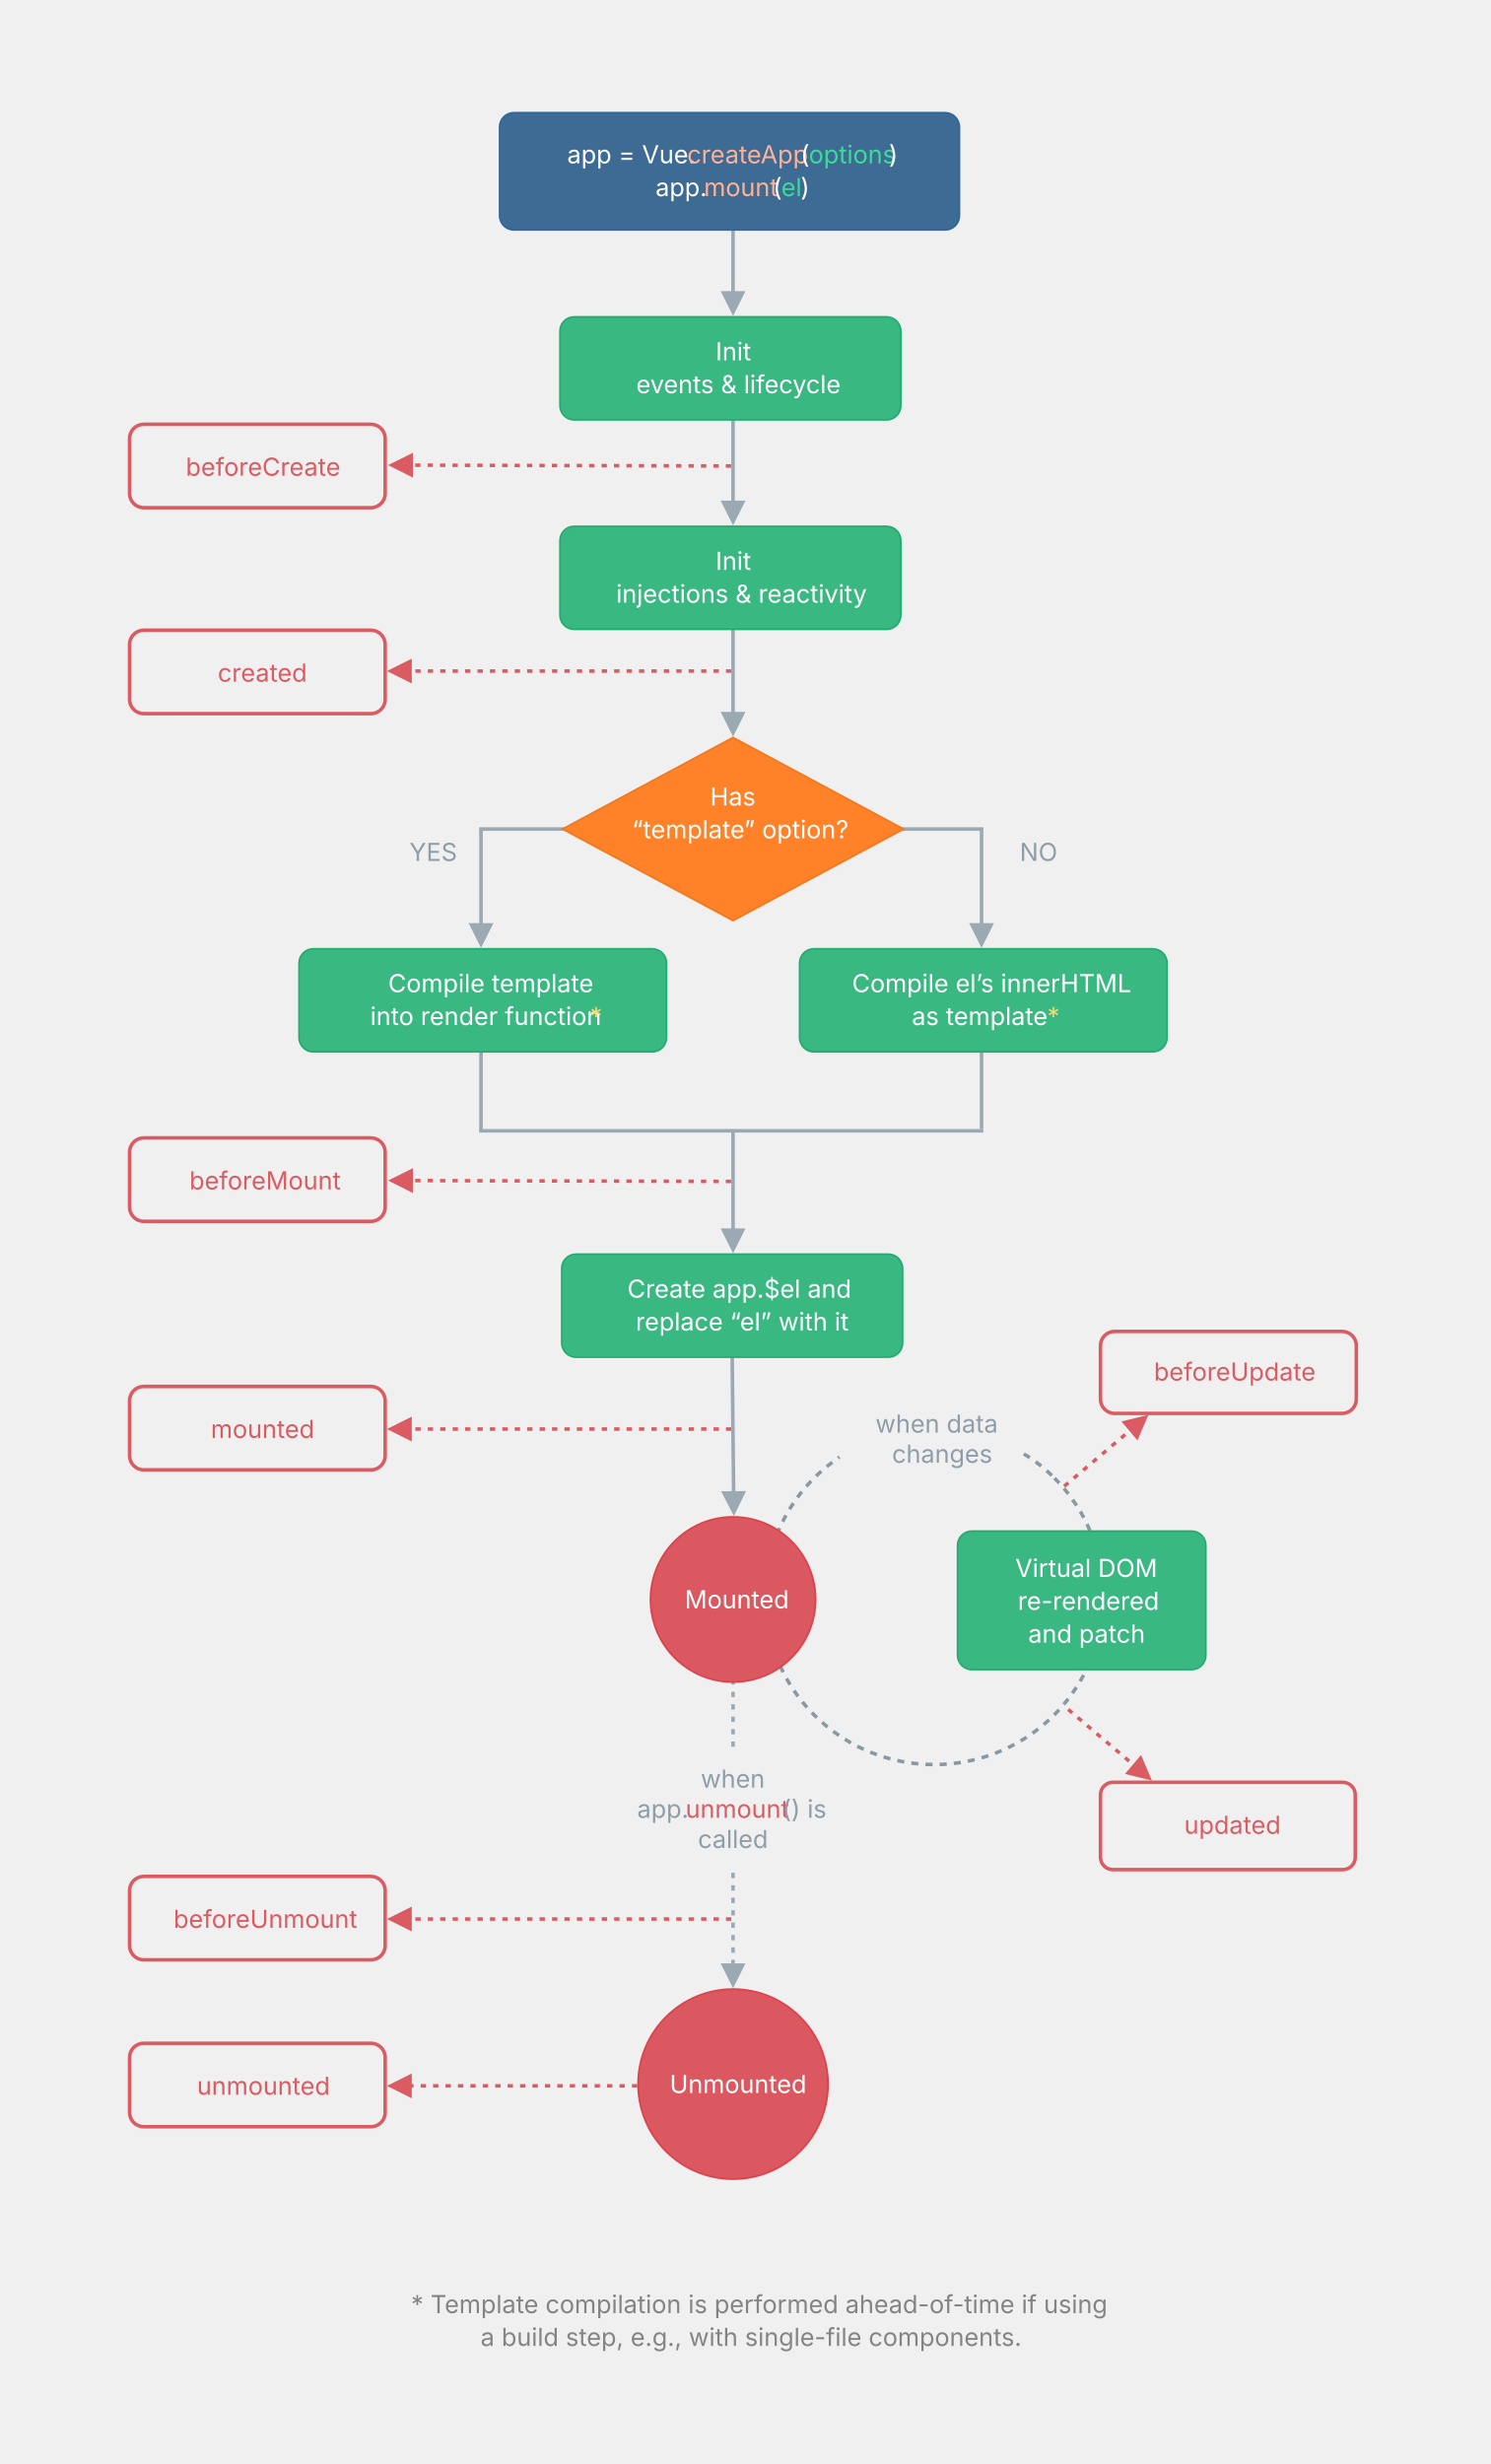
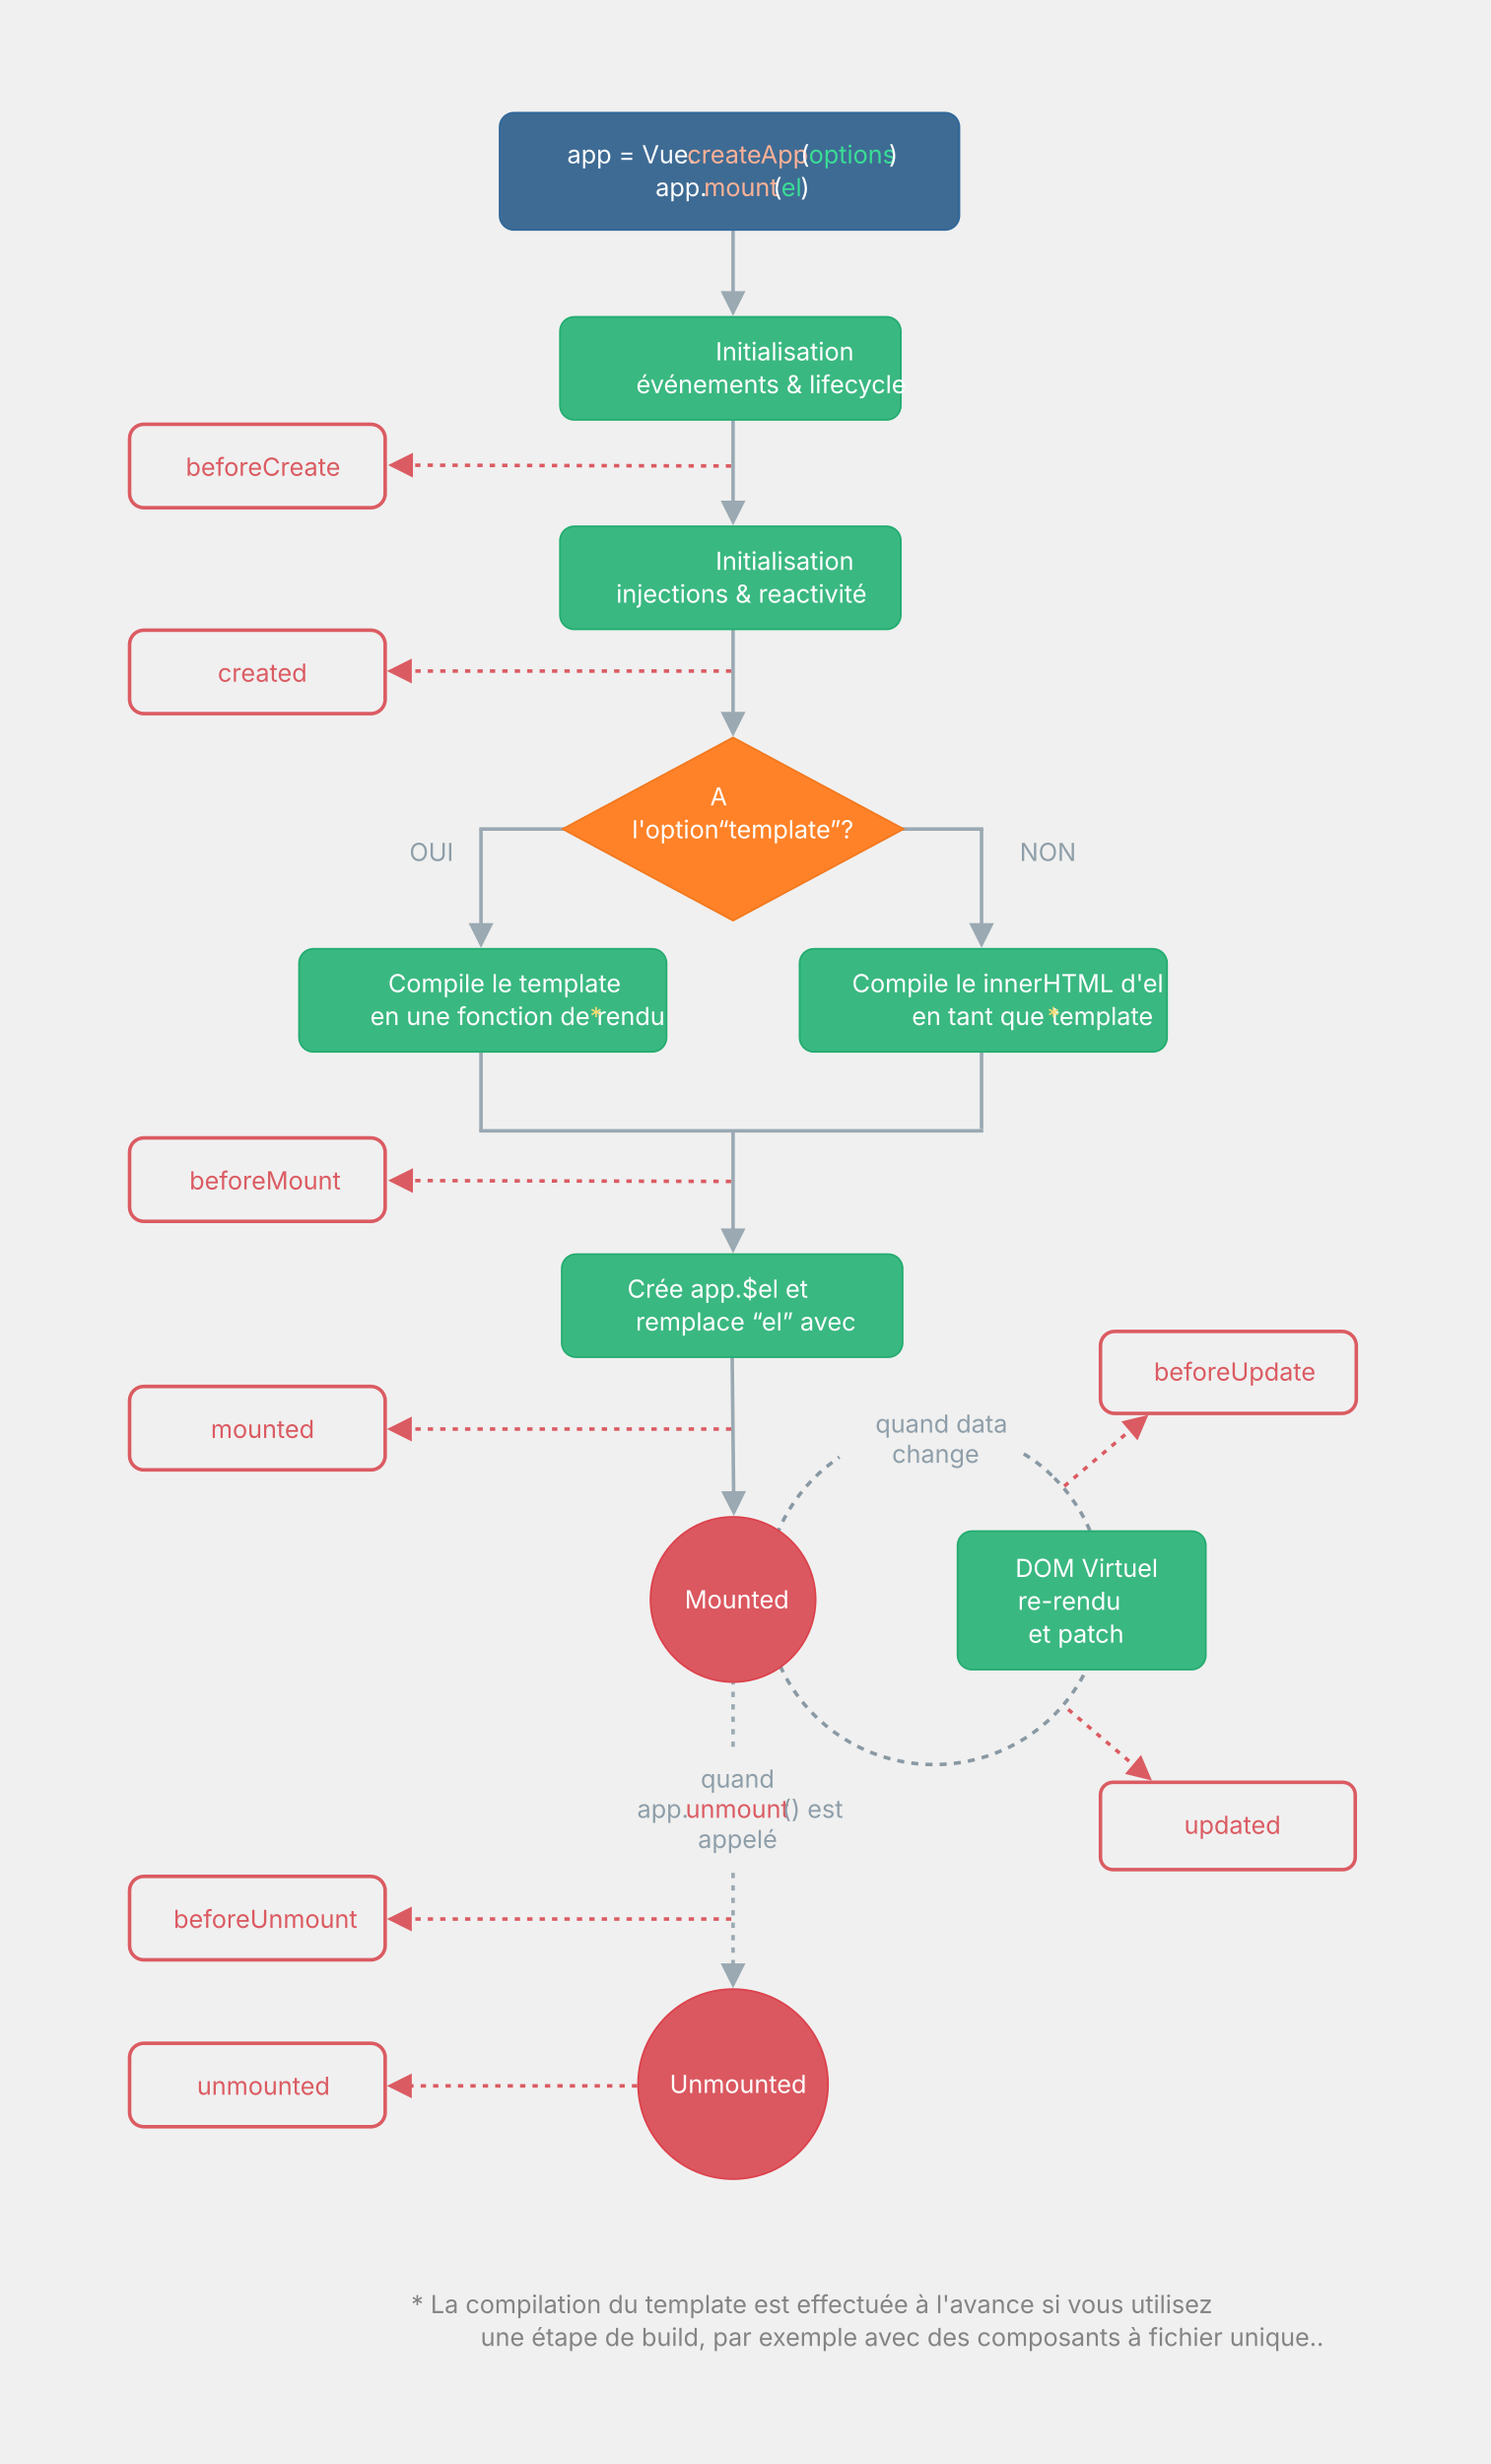
<svg xmlns="http://www.w3.org/2000/svg" width="840" height="1388">
  <g fill="none" fill-rule="evenodd">
    <text font-family="Inter, Roboto, sans-serif" font-size="14" fill="#848484">
-       <tspan x="231.593" y="1303">* Template compilation is performed ahead-of-time if using</tspan>
-       <tspan x="270.756" y="1321.5">a build step, e.g., with single-file components.</tspan>
+       <tspan x="231.593" y="1303">* La compilation du template est effectuée à l'avance si vous utilisez</tspan>
+       <tspan x="270.756" y="1321.5">une étape de build, par exemple avec des composants à fichier unique..</tspan>
    </text>
    <g transform="translate(72 1056)">
      <path d="M160 18v14l-14-7 14-7zm180 6v2h-3v-2h3zm-7 0v2h-3v-2h3zm-7 0v2h-3v-2h3zm-7 0v2h-3v-2h3zm-7 0v2h-3v-2h3zm-7 0v2h-3v-2h3zm-7 0v2h-3v-2h3zm-7 0v2h-3v-2h3zm-7 0v2h-3v-2h3zm-7 0v2h-3v-2h3zm-7 0v2h-3v-2h3zm-7 0v2h-3v-2h3zm-7 0v2h-3v-2h3zm-7 0v2h-3v-2h3zm-7 0v2h-3v-2h3zm-7 0v2h-3v-2h3zm-7 0v2h-3v-2h3zm-7 0v2h-3v-2h3zm-7 0v2h-3v-2h3zm-7 0v2h-3v-2h3zm-7 0v2h-3v-2h3zm-7 0v2h-3v-2h3zm-7 0v2h-3v-2h3zm-7 0v2h-3v-2h3zm-7 0v2h-3v-2h3zm-7 0v2h-3v-2h3z" fill="#DB5B62" fill-rule="nonzero" />
      <rect stroke="#DB5B62" stroke-width="2" x="1" y="1" width="144" height="47" rx="8" />
      <text font-family="Inter, Roboto, sans-serif" font-size="14" fill="#DB5B62">
        <tspan x="25.749" y="30">beforeUnmount</tspan>
      </text>
    </g>
    <path stroke="#9AA9B2" stroke-width="2" fill="#9AA9B2" stroke-linecap="square" stroke-dasharray="1,6" d="M413 947v40" />
    <path d="M414 1104v2h6l-7 14-7-14h6v-2h2zm0-7v3h-2v-3h2zm0-7v3h-2v-3h2zm0-7v3h-2v-3h2zm0-7v3h-2v-3h2zm0-7v3h-2v-3h2zm0-7v3h-2v-3h2zm0-7v3h-2v-3h2z" fill="#9AA9B2" fill-rule="nonzero" />
    <text font-family="Inter, Roboto, sans-serif" font-size="14" transform="translate(355 947)">
-       <tspan x="39.766" y="60" fill="#8E9EA9">when </tspan>
+       <tspan x="39.766" y="60" fill="#8E9EA9">quand </tspan>
      <tspan x="3.973" y="77" fill="#8E9EA9">app.</tspan>
      <tspan x="31.221" y="77" fill="#DB5B62">unmount</tspan>
-       <tspan x="85.703" y="77" fill="#8E9EA9">() is </tspan>
-       <tspan x="38.21" y="94" fill="#8E9EA9">called</tspan>
+       <tspan x="85.703" y="77" fill="#8E9EA9">() est </tspan>
+       <tspan x="38.21" y="94" fill="#8E9EA9">appelé</tspan>
    </text>
    <g transform="translate(72 238)">
      <path d="M160.676 17.036l-.037 14L146.657 24l14.019-6.964zm176.231 6.459l2 .005 1 .003-.005 2-1-.003-1-.003-1-.002.005-2zm-7-.018l1 .002 1 .003 1 .002-.005 2-1-.002-1-.003-1-.002.005-2zm-7-.019l1 .003 2 .005-.005 2-2-.005-1-.003.005-2zm-7-.018l1 .003 1 .002 1 .003-.005 2-1-.003-1-.002-1-.003.005-2zm-7-.018l2 .005 1 .003-.005 2-1-.003-2-.005.005-2zm-7-.018l1 .002 1 .003 1 .003-.005 2-1-.003-1-.003-1-.002.005-2zm-7-.018l1 .002 1 .003 1 .002-.005 2-1-.002-1-.003-1-.002.005-2zm-7-.019l1 .003 2 .005-.005 2-2-.005-1-.003.005-2zm-7-.018l1 .003 1 .002 1 .003-.005 2-1-.003-1-.002-1-.003.005-2zm-7-.018l2 .005 1 .003-.005 2-1-.003-2-.005.005-2zm-7-.018l1 .002 1 .003 1 .003-.005 2-1-.003-1-.003-1-.002.005-2zm-7-.018l1 .002 1 .003 1 .002-.005 2-1-.002-1-.003-1-.002.005-2zm-7-.019l1 .003 2 .005-.005 2-2-.005-1-.003.005-2zm-7-.018l1 .003 1 .002 1 .003-.005 2-1-.003-1-.002-1-.003.005-2zm-7-.018l2 .005 1 .003-.005 2-1-.003-2-.005.005-2zm-7-.018l1 .002 1 .003 1 .003-.005 2-1-.003-1-.003-1-.002.005-2zm-7-.018l1 .002 1 .003 1 .002-.005 2-1-.002-1-.003-1-.002.005-2zm-7-.019l1 .003 2 .005-.005 2-2-.005-1-.003.005-2zm-7-.018l1 .003 1 .002 1 .003-.005 2-1-.003-1-.002-1-.003.005-2zm-7-.018l2 .005 1 .003-.005 2-1-.003-2-.005.005-2zm-7-.018l1 .002 1 .003 1 .002-.005 2-1-.002-1-.003-1-.002.005-2zm-7-.019l1 .003 1 .003 1 .002-.005 2-1-.002-1-.003-1-.003.005-2zm-7-.018l1 .003 2 .005-.005 2-2-.005-1-.003.005-2zm-7-.018l1 .003 1 .002 1 .003-.005 2-1-.003-1-.002-1-.003.006-2zm-7-.018l2 .005 1 .003-.005 2-1-.003-2-.005.006-2zm-7-.018l1 .002 1 .003 1 .002-.005 2-1-.002-1-.003-1-.002.006-2z" fill="#DB5B62" fill-rule="nonzero" />
      <rect stroke="#DB5B62" stroke-width="2" x="1" y="1" width="144" height="47" rx="8" />
      <text font-family="Inter, Roboto, sans-serif" font-size="14" fill="#DB5B62">
        <tspan x="32.642" y="30">beforeCreate</tspan>
      </text>
    </g>
    <g transform="translate(282 64)">
      <path d="M132 65v35h6l-7 14-7-14h6V65h2z" fill="#9AA9B2" fill-rule="nonzero" />
      <rect stroke="#2F679A" fill="#3E6B94" x="-.5" y="-.5" width="259" height="66" rx="8" />
      <text font-family="Inter, Roboto, sans-serif" font-size="14">
        <tspan x="37.555" y="28" fill="#FFF">app = Vue.</tspan>
        <tspan x="105.156" y="28" fill="#FFB196">createApp</tspan>
        <tspan x="168.976" y="28" fill="#FFF">(</tspan>
        <tspan x="173.638" y="28" fill="#39DD95">options</tspan>
        <tspan x="218.783" y="28" fill="#FFF">)</tspan>
        <tspan x="87.311" y="46.5" fill="#FFF">app.</tspan>
        <tspan x="114.559" y="46.5" fill="#FFB196">mount</tspan>
        <tspan x="153.469" y="46.5" fill="#FFF">(</tspan>
        <tspan x="158.131" y="46.5" fill="#39DD95">el</tspan>
        <tspan x="169.027" y="46.5" fill="#FFF">)</tspan>
      </text>
    </g>
    <path d="M272 467v53h6l-7 14-7-14h6v-53h2zM554 467v53h6l-7 14-7-14h6v-53h2z" fill="#9AA9B2" fill-rule="nonzero" />
    <path d="M553.025 467.004h-282" stroke="#9AA9B2" stroke-width="2" fill="#9AA9B2" stroke-linecap="square" />
    <g fill="#9AA9B2">
      <path stroke="#9AA9B2" stroke-width="2" stroke-linecap="square" d="M271 636v-43M553 635v-42" />
      <path d="M413 706l7-14h-6v-55h-2v55h-6l7 14z" fill-rule="nonzero" />
      <path stroke="#9AA9B2" stroke-width="2" stroke-linecap="square" d="M553 637H271" />
    </g>
    <g transform="translate(169 535)">
      <rect stroke="#23AC70" fill="#3AB881" x="-.5" y="-.5" width="207" height="58" rx="8" />
      <text font-family="Inter, Roboto, sans-serif" font-size="14">
-         <tspan x="49.695" y="23.918" fill="#FFF">Compile template</tspan>
-         <tspan x="39.568" y="42.418" fill="#FFF">into render function </tspan>
+         <tspan x="49.695" y="23.918" fill="#FFF">Compile le template</tspan>
+         <tspan x="39.568" y="42.418" fill="#FFF">en une fonction de rendu </tspan>
        <tspan x="163.312" y="42.418" fill="#F6DA72">*</tspan>
      </text>
    </g>
    <g transform="translate(451 535)">
      <rect stroke="#23AC70" fill="#3AB881" x="-.5" y="-.5" width="207" height="58" rx="8" />
      <text font-family="Inter, Roboto, sans-serif" font-size="14">
-         <tspan x="29.016" y="23.918" fill="#FFF">Compile el’s innerHTML</tspan>
-         <tspan x="62.727" y="42.418" fill="#FFF">as template </tspan>
+         <tspan x="29.016" y="23.918" fill="#FFF">Compile le innerHTML d'el</tspan>
+         <tspan x="62.727" y="42.418" fill="#FFF">en tant que template </tspan>
        <tspan x="138.989" y="42.418" fill="#F6DA72">*</tspan>
      </text>
    </g>
    <path d="M413 415.433L509.057 467 413 518.567 316.943 467 413 415.433z" stroke="#F2781E" fill="#FF8228" />
    <text font-family="Inter, Roboto, sans-serif" font-size="14" fill="#FFF" transform="translate(318 416)">
-       <tspan x="82.052" y="37.727">Has</tspan>
-       <tspan x="38.08" y="56.227">“template” option?</tspan>
+       <tspan x="82.052" y="37.727">A</tspan>
+       <tspan x="38.08" y="56.227"> l'option“template”?</tspan>
    </text>
    <text font-family="Inter, Roboto, sans-serif" font-size="14" fill="#8E9EA9" transform="translate(169 416)">
-       <tspan x="61.662" y="69">YES</tspan>
+       <tspan x="61.662" y="69">OUI</tspan>
    </text>
    <text font-family="Inter, Roboto, sans-serif" font-size="14" fill="#8E9EA9" transform="translate(169 416)">
-       <tspan x="405.5" y="69">NO</tspan>
+       <tspan x="405.5" y="69">NON</tspan>
    </text>
    <g transform="translate(72 354)">
      <path d="M160 17v14l-14-7 14-7zm180 6v2h-3v-2h3zm-7 0v2h-3v-2h3zm-7 0v2h-3v-2h3zm-7 0v2h-3v-2h3zm-7 0v2h-3v-2h3zm-7 0v2h-3v-2h3zm-7 0v2h-3v-2h3zm-7 0v2h-3v-2h3zm-7 0v2h-3v-2h3zm-7 0v2h-3v-2h3zm-7 0v2h-3v-2h3zm-7 0v2h-3v-2h3zm-7 0v2h-3v-2h3zm-7 0v2h-3v-2h3zm-7 0v2h-3v-2h3zm-7 0v2h-3v-2h3zm-7 0v2h-3v-2h3zm-7 0v2h-3v-2h3zm-7 0v2h-3v-2h3zm-7 0v2h-3v-2h3zm-7 0v2h-3v-2h3zm-7 0v2h-3v-2h3zm-7 0v2h-3v-2h3zm-7 0v2h-3v-2h3zm-7 0v2h-3v-2h3zm-7 0v2h-3v-2h3z" fill="#DB5B62" fill-rule="nonzero" />
      <rect stroke="#DB5B62" stroke-width="2" x="1" y="1" width="144" height="47" rx="8" />
      <text font-family="Inter, Roboto, sans-serif" font-size="14" fill="#DB5B62">
        <tspan x="50.652" y="30">created</tspan>
      </text>
    </g>
    <g transform="translate(72 640)">
      <path d="M160.676 18.036l-.037 14L146.657 25l14.019-6.964zm176.231 6.459l2 .005 1 .003-.005 2-1-.003-1-.003-1-.002.005-2zm-7-.018l1 .002 1 .003 1 .002-.005 2-1-.002-1-.003-1-.002.005-2zm-7-.019l1 .003 2 .005-.005 2-2-.005-1-.003.005-2zm-7-.018l1 .003 1 .002 1 .003-.005 2-1-.003-1-.002-1-.003.005-2zm-7-.018l2 .005 1 .003-.005 2-1-.003-2-.005.005-2zm-7-.018l1 .002 1 .003 1 .003-.005 2-1-.003-1-.003-1-.002.005-2zm-7-.018l1 .002 1 .003 1 .002-.005 2-1-.002-1-.003-1-.002.005-2zm-7-.019l1 .003 2 .005-.005 2-2-.005-1-.003.005-2zm-7-.018l1 .003 1 .002 1 .003-.005 2-1-.003-1-.002-1-.003.005-2zm-7-.018l2 .005 1 .003-.005 2-1-.003-2-.005.005-2zm-7-.018l1 .002 1 .003 1 .003-.005 2-1-.003-1-.003-1-.002.005-2zm-7-.018l1 .002 1 .003 1 .002-.005 2-1-.002-1-.003-1-.002.005-2zm-7-.019l1 .003 2 .005-.005 2-2-.005-1-.003.005-2zm-7-.018l1 .003 1 .002 1 .003-.005 2-1-.003-1-.002-1-.003.005-2zm-7-.018l2 .005 1 .003-.005 2-1-.003-2-.005.005-2zm-7-.018l1 .002 1 .003 1 .003-.005 2-1-.003-1-.003-1-.002.005-2zm-7-.018l1 .002 1 .003 1 .002-.005 2-1-.002-1-.003-1-.002.005-2zm-7-.019l1 .003 2 .005-.005 2-2-.005-1-.003.005-2zm-7-.018l1 .003 1 .002 1 .003-.005 2-1-.003-1-.002-1-.003.005-2zm-7-.018l2 .005 1 .003-.005 2-1-.003-2-.005.005-2zm-7-.018l1 .002 1 .003 1 .002-.005 2-1-.002-1-.003-1-.002.005-2zm-7-.019l1 .003 1 .003 1 .002-.005 2-1-.002-1-.003-1-.003.005-2zm-7-.018l1 .003 2 .005-.005 2-2-.005-1-.003.005-2zm-7-.018l1 .003 1 .002 1 .003-.005 2-1-.003-1-.002-1-.003.006-2zm-7-.018l2 .005 1 .003-.005 2-1-.003-2-.005.006-2zm-7-.018l1 .002 1 .003 1 .002-.005 2-1-.002-1-.003-1-.002.006-2z" fill="#DB5B62" fill-rule="nonzero" />
      <rect stroke="#DB5B62" stroke-width="2" x="1" y="1" width="144" height="47" rx="8" />
      <text font-family="Inter, Roboto, sans-serif" font-size="14" fill="#DB5B62">
        <tspan x="34.697" y="30">beforeMount</tspan>
      </text>
    </g>
    <g transform="translate(72 780)">
      <path d="M160 18v14l-14-7 14-7zm180 6v2h-3v-2h3zm-7 0v2h-3v-2h3zm-7 0v2h-3v-2h3zm-7 0v2h-3v-2h3zm-7 0v2h-3v-2h3zm-7 0v2h-3v-2h3zm-7 0v2h-3v-2h3zm-7 0v2h-3v-2h3zm-7 0v2h-3v-2h3zm-7 0v2h-3v-2h3zm-7 0v2h-3v-2h3zm-7 0v2h-3v-2h3zm-7 0v2h-3v-2h3zm-7 0v2h-3v-2h3zm-7 0v2h-3v-2h3zm-7 0v2h-3v-2h3zm-7 0v2h-3v-2h3zm-7 0v2h-3v-2h3zm-7 0v2h-3v-2h3zm-7 0v2h-3v-2h3zm-7 0v2h-3v-2h3zm-7 0v2h-3v-2h3zm-7 0v2h-3v-2h3zm-7 0v2h-3v-2h3zm-7 0v2h-3v-2h3zm-7 0v2h-3v-2h3z" fill="#DB5B62" fill-rule="nonzero" />
      <rect stroke="#DB5B62" stroke-width="2" x="1" y="1" width="144" height="47" rx="8" />
      <text font-family="Inter, Roboto, sans-serif" font-size="14" fill="#DB5B62">
        <tspan x="46.759" y="30">mounted</tspan>
      </text>
    </g>
    <g transform="translate(72 1150)">
      <path d="M160 18v6h1v2h-1v6l-14-7 14-7zm127 6v2h-3v-2h3zm-7 0v2h-3v-2h3zm-7 0v2h-3v-2h3zm-7 0v2h-3v-2h3zm-7 0v2h-3v-2h3zm-7 0v2h-3v-2h3zm-7 0v2h-3v-2h3zm-7 0v2h-3v-2h3zm-7 0v2h-3v-2h3zm-7 0v2h-3v-2h3zm-7 0v2h-3v-2h3zm-7 0v2h-3v-2h3zm-7 0v2h-3v-2h3zm-7 0v2h-3v-2h3zm-7 0v2h-3v-2h3zm-7 0v2h-3v-2h3zm-7 0v2h-3v-2h3zm-7 0v2h-3v-2h3z" fill="#DB5B62" fill-rule="nonzero" />
      <rect stroke="#DB5B62" stroke-width="2" x="1" y="1" width="144" height="47" rx="8" />
      <text font-family="Inter, Roboto, sans-serif" font-size="14" fill="#DB5B62">
        <tspan x="38.973" y="30">unmounted</tspan>
      </text>
    </g>
    <g>
      <g transform="translate(599 749)">
        <path d="M2.23 85.505l1.294 1.525-.763.647-1.525 1.293-1.294-1.525.763-.647 1.525-1.293zm5.339-4.528l1.293 1.525-.762.647-.763.647-.763.647-1.293-1.526 1.525-1.293.763-.647zm5.339-4.527l1.293 1.525-1.525 1.293-.763.647-1.293-1.525.762-.647.763-.647.763-.646zm5.338-4.528l1.294 1.525-.763.647-.763.647-.762.647-1.294-1.526.763-.646 1.525-1.294zm5.339-4.528l1.293 1.526-.762.647-.763.646-.763.647-1.293-1.525.763-.647.762-.647.763-.647zm5.339-4.527l1.293 1.525-.763.647-.762.647-.763.647-1.293-1.526.762-.647.763-.646.763-.647zM48 48l-6.15 14.394-9.055-10.678L48 48zM34.262 58.34l1.294 1.525-.763.646-1.525 1.294-1.294-1.525.763-.647.763-.647.762-.647z" fill="#DB5B62" fill-rule="nonzero" />
        <rect stroke="#DB5B62" stroke-width="2" x="21" y="1" width="144.127" height="46.184" rx="8" />
        <text font-family="Inter, Roboto, sans-serif" font-size="14" fill="#DB5B62">
          <tspan x="51.101" y="28.678">beforeUpdate</tspan>
        </text>
      </g>
      <path d="M642.86 988.602L649 1003l-15.203-3.726 9.062-10.672zm-8.378.759l.763.647.762.647.762.648-1.294 1.524-.763-.647-.762-.647-.762-.648 1.294-1.524zm-5.335-4.53l.762.646.762.648.762.647-1.294 1.524-.762-.647-.763-.647-.762-.647 1.295-1.525zm-5.336-4.532l.762.648.762.647.762.647-1.294 1.525-1.525-1.295-.762-.647 1.295-1.525zm-5.336-4.53l.762.647.762.647.763.647-1.295 1.525-.762-.647-1.525-1.295 1.295-1.525zm-5.336-4.531l.762.647.762.647.763.647-1.295 1.525-.762-.647-1.525-1.295 1.295-1.524zm-5.336-4.531l.762.647 1.525 1.295-1.295 1.524-.762-.647-.762-.647-.763-.648 1.295-1.524zm-5.336-4.531l.762.647.763.648.762.647-1.295 1.524-.762-.647-.762-.647-.762-.647 1.294-1.525z" fill="#DB5B62" fill-rule="nonzero" />
      <path d="M756.536 1004c1.933 0 3.683.784 4.95 2.05a6.978 6.978 0 012.05 4.95h0v35.184a6.978 6.978 0 01-2.05 4.95 6.978 6.978 0 01-4.95 2.05h0H627a6.978 6.978 0 01-4.95-2.05 6.978 6.978 0 01-2.05-4.95h0V1011c0-1.933.784-3.683 2.05-4.95A6.978 6.978 0 01627 1004h0z" stroke="#DB5B62" stroke-width="2" />
      <text font-family="Inter, Roboto, sans-serif" font-size="14" fill="#DB5B62" transform="translate(602 963)">
        <tspan x="65.132" y="70">updated</tspan>
      </text>
      <path d="M576.785 819c6.682 3.957 12.71 8.832 18.01 14.411l-.703-.736a83.825 83.825 0 0111.52 14.047c10.695 15.46 15.754 34.304 15.367 53.281.07 17.046-4.313 34.254-13.882 49.473-7.685 12.222-17.717 22.1-29.152 29.418l-1.07.675-.693.426a94.715 94.715 0 01-15.257 7.538l-.975.373-.28.103a95.235 95.235 0 01-27.074 5.78l-.258.015-.363.024-.956.051-.709.032a95.312 95.312 0 01-33.803-4.646 94.877 94.877 0 01-15.537-6.65l-.258-.141a70.875 70.875 0 01-.93-.51l-.99-.557-.191-.112a94.409 94.409 0 01-17.315-12.745 94.131 94.131 0 01-14.775-17.444 93.788 93.788 0 01-8.463-16.035l-.38-.935-.112-.289a93.703 93.703 0 01-6.539-32.83 93.654 93.654 0 013.885-28.58l.39-1.275a93.671 93.671 0 016.442-15.556l.227-.428c.14-.265.281-.529.424-.792 6.422-11.869 15.501-22.55 27.089-31.1l.812-.593 2.62-1.936" stroke="#8999A4" stroke-width="2" stroke-dasharray="4" />
      <g transform="translate(519 863)">
        <rect stroke="#23AC70" fill="#3AB881" x="20.5" y="-.5" width="139.833" height="78" rx="8" />
        <text font-family="Inter, Roboto, sans-serif" font-size="14" fill="#FFF">
-           <tspan x="53.006" y="25.333">Virtual DOM</tspan>
-           <tspan x="54.424" y="43.833">re-rendered</tspan>
-           <tspan x="60.252" y="62.333">and patch</tspan>
+           <tspan x="53.006" y="25.333">DOM Virtuel</tspan>
+           <tspan x="54.424" y="43.833">re-rendu</tspan>
+           <tspan x="60.252" y="62.333">et patch</tspan>
        </text>
      </g>
      <text font-family="Inter, Roboto, sans-serif" font-size="14" fill="#8E9EA9" transform="translate(431 749)">
-         <tspan x="62.197" y="58">when data </tspan>
-         <tspan x="71.535" y="75">changes</tspan>
+         <tspan x="62.197" y="58">quand data </tspan>
+         <tspan x="71.535" y="75">change</tspan>
      </text>
    </g>
    <g transform="translate(316 179)">
      <path d="M98 57v46h6l-7 14-7-14h6V57h2z" fill="#9AA9B2" fill-rule="nonzero" />
      <rect stroke="#23AC70" fill="#3AB881" x="-.5" y="-.5" width="192" height="58" rx="8" />
      <text font-family="Inter, Roboto, sans-serif" font-size="14" fill="#FFF">
-         <tspan x="87.162" y="24">Init </tspan>
-         <tspan x="42.421" y="42.5">events &amp; lifecycle</tspan>
+         <tspan x="87.162" y="24">Initialisation </tspan>
+         <tspan x="42.421" y="42.5">événements &amp; lifecycle</tspan>
      </text>
    </g>
    <g transform="translate(316 297)">
      <path d="M98 57v47h6l-7 14-7-14h6V57h2z" fill="#9AA9B2" fill-rule="nonzero" />
      <rect stroke="#23AC70" fill="#3AB881" x="-.5" y="-.5" width="192" height="58" rx="8" />
      <text font-family="Inter, Roboto, sans-serif" font-size="14" fill="#FFF">
-         <tspan x="87.162" y="24">Init </tspan>
-         <tspan x="31.142" y="42.5">injections &amp; reactivity </tspan>
+         <tspan x="87.162" y="24">Initialisation </tspan>
+         <tspan x="31.142" y="42.5">injections &amp; reactivité </tspan>
      </text>
    </g>
    <g transform="translate(317 707)">
      <path d="M96.494 56.399l.01 1 .81 75.583 6-.064-6.85 14.074-7.15-13.924 6-.064-.81-75.584-.01-1 2-.021z" fill="#9AA9B2" fill-rule="nonzero" />
      <rect stroke="#23AC70" fill="#3AB881" x="-.5" y="-.5" width="192" height="58" rx="8" />
      <text font-family="Inter, Roboto, sans-serif" font-size="14" fill="#FFF">
-         <tspan x="36.456" y="24">Create app.$el and</tspan>
-         <tspan x="41.148" y="42.5">replace “el” with it</tspan>
+         <tspan x="36.456" y="24">Crée app.$el et</tspan>
+         <tspan x="41.148" y="42.5">remplace “el” avec</tspan>
      </text>
    </g>
    <g transform="translate(367 855)">
      <circle stroke="#DC424C" fill="#DB5860" cx="46" cy="46" r="46.5" />
      <text font-family="Inter, Roboto, sans-serif" font-size="14" fill="#FFF">
        <tspan x="18.759" y="51">Mounted</tspan>
      </text>
    </g>
    <g transform="translate(360 1121)">
      <circle stroke="#DC424C" fill="#DB5860" cx="53" cy="53" r="53.5" />
      <text font-family="Inter, Roboto, sans-serif" font-size="14" fill="#FFF">
        <tspan x="17.311" y="58">Unmounted</tspan>
      </text>
    </g>
  </g>
</svg>
